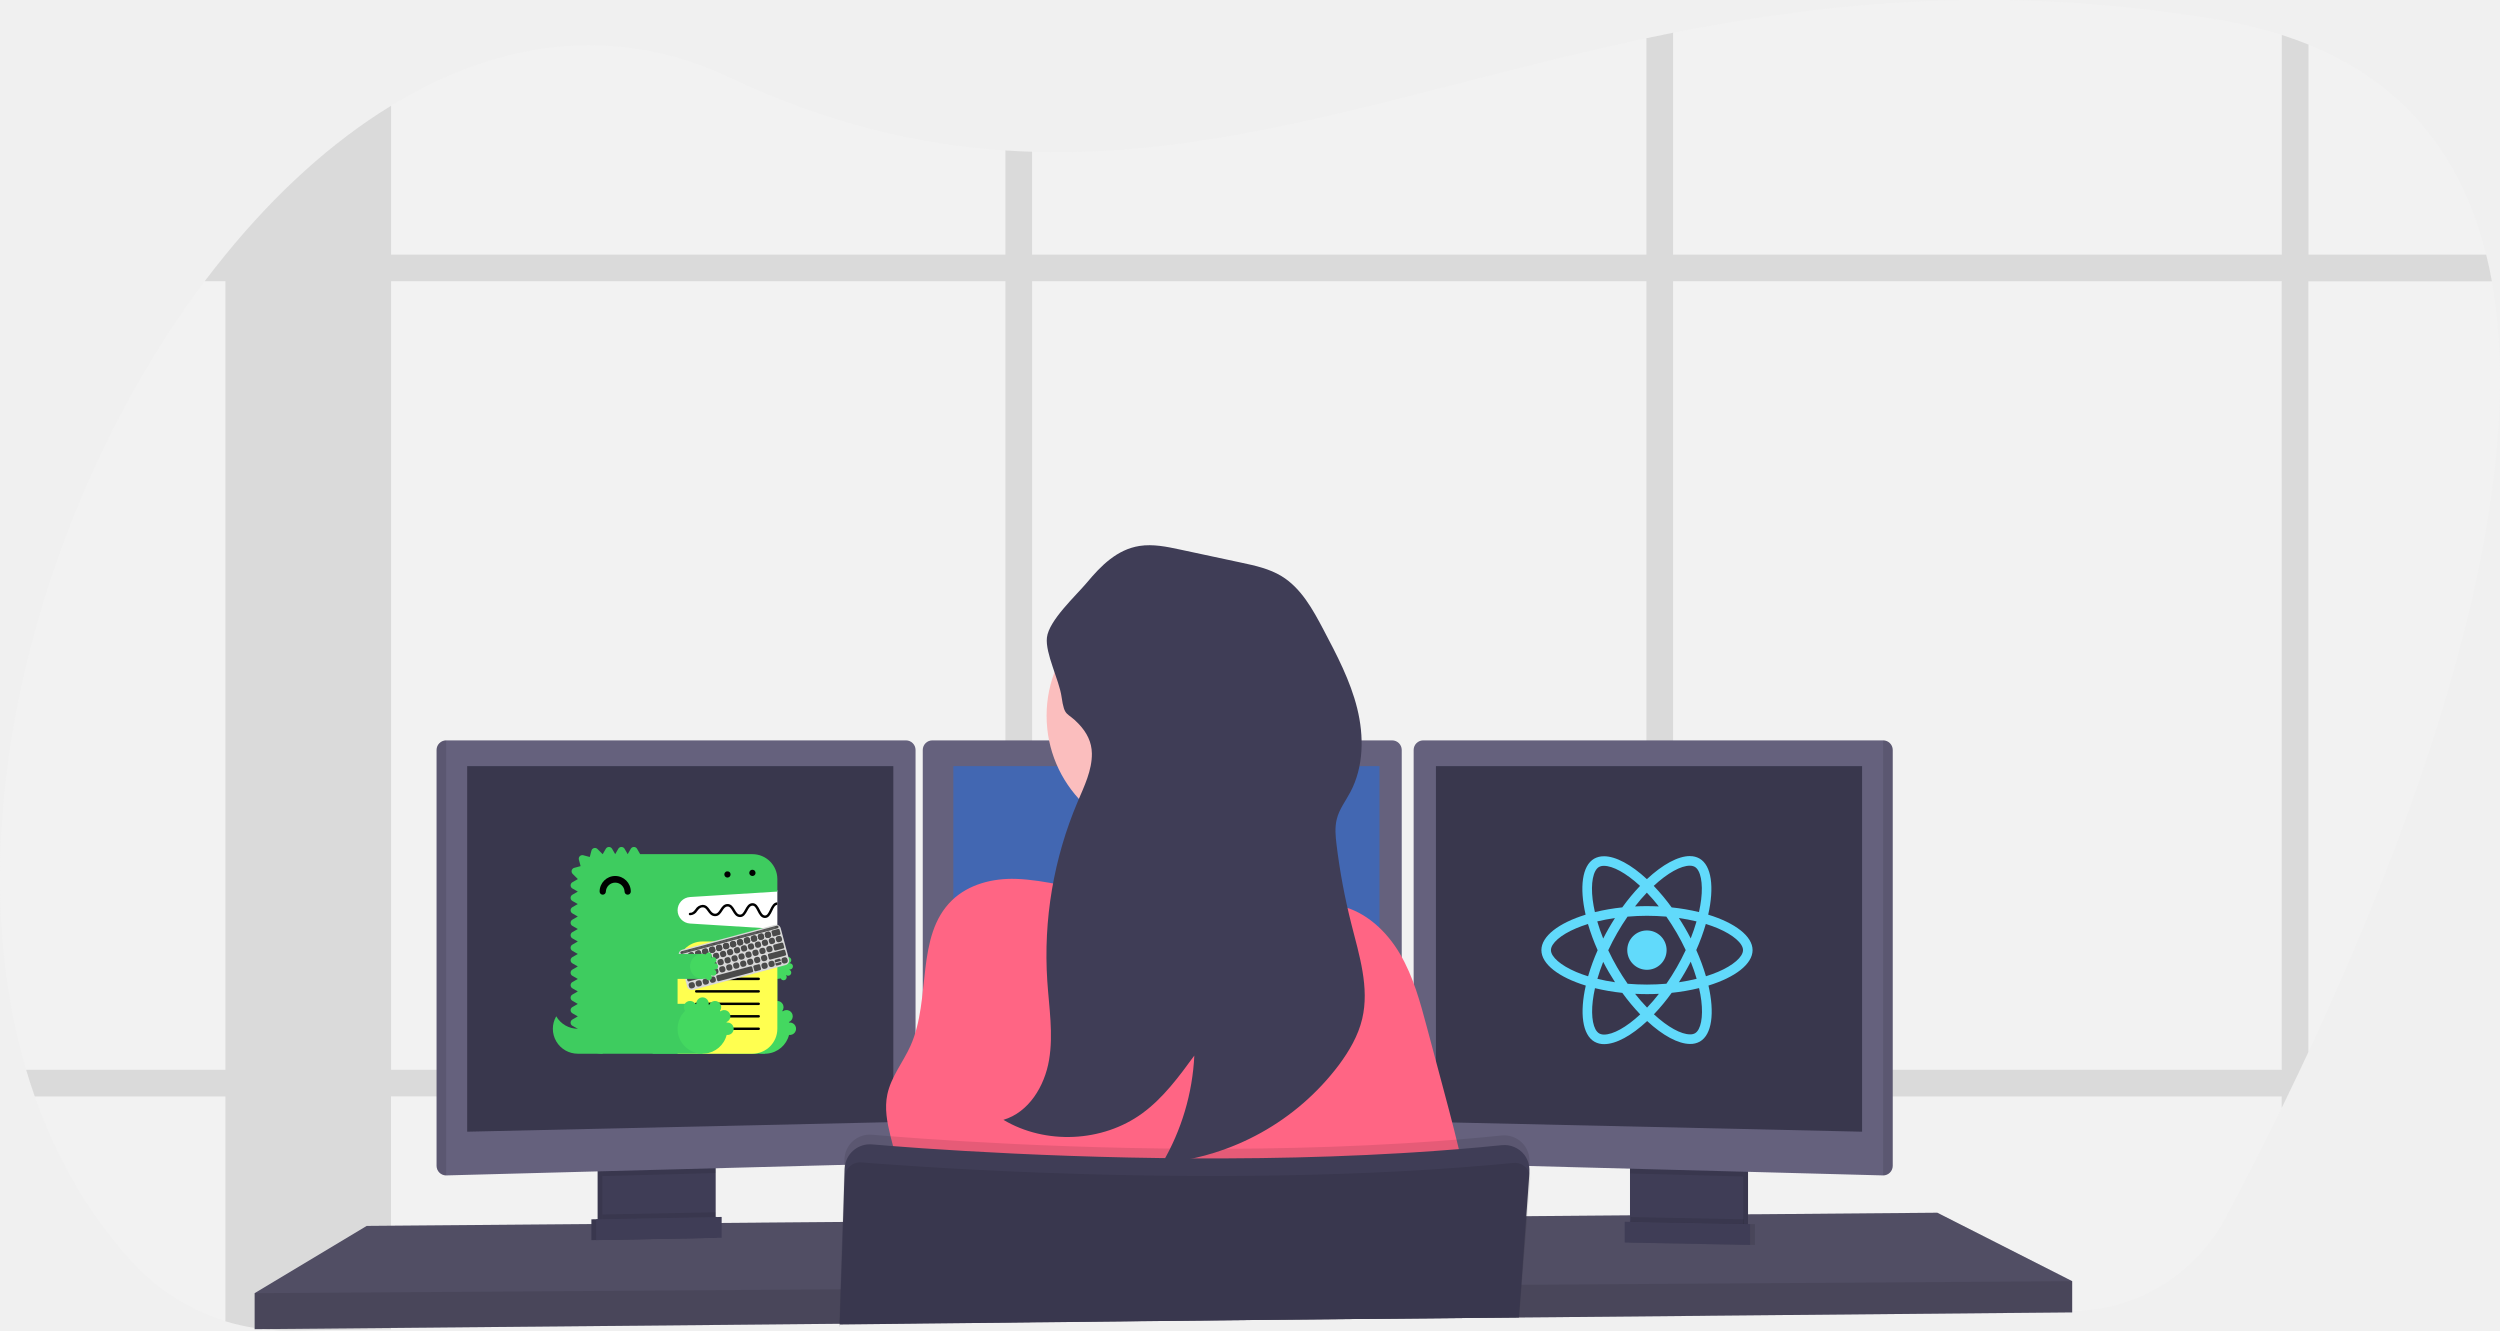
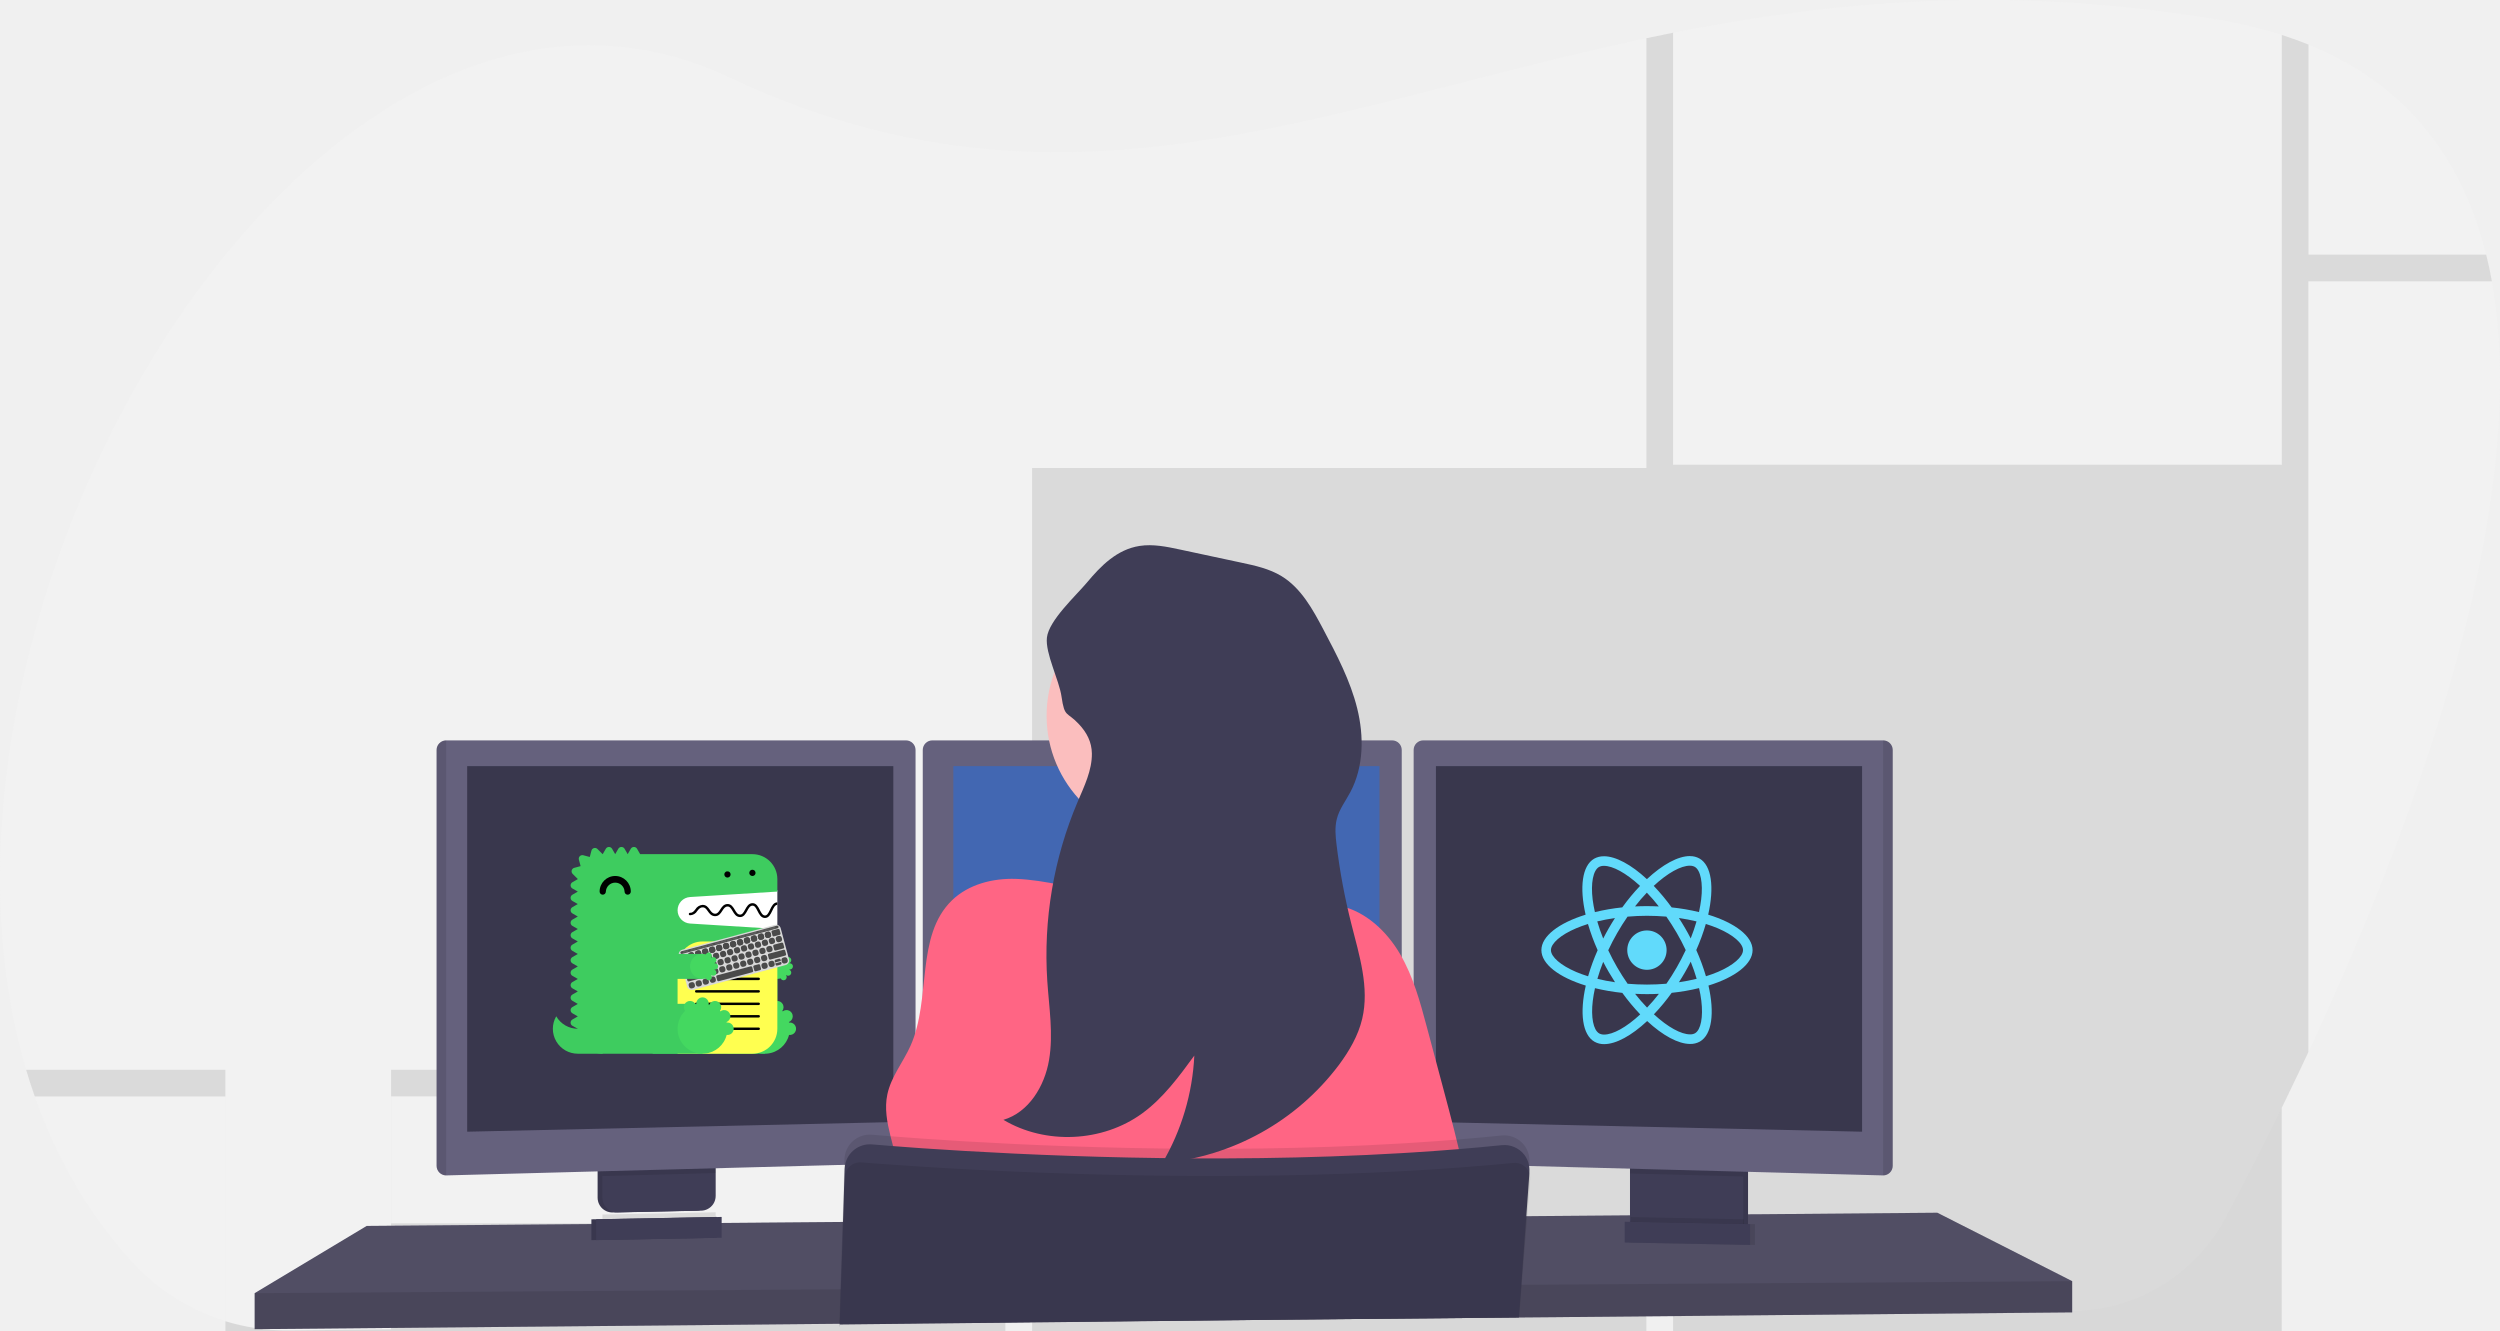
<svg xmlns="http://www.w3.org/2000/svg" width="1041.277" height="554.141" viewBox="0 0 1041.277 554.141">
  <g id="Group_24" data-name="Group 24" transform="translate(-440 -263)">
    <g id="Group_23" data-name="Group 23" transform="translate(439.989 262.965)">
      <path id="Path_299" data-name="Path 299" d="M1040.82,611.12q-1.74,3.75-3.47,7.4-2.7,5.67-5.33,11.12c-.78,1.61-1.56,3.19-2.32,4.77-8.6,17.57-16.63,33.11-23.45,45.89A73.21,73.21,0,0,1,942.44,719l-151.65,1.65h-1.6l-13,.14-11.12.12-34.1.37h-1.38l-17.36.19h-.53l-107,1.16-95.51,1-11.11.12-69,.75H429l-44.75.48h-.48l-141.5,1.53-42.33.46a87.991,87.991,0,0,1-10.79-.54h0c-1.22-.14-2.44-.3-3.65-.49a87.38,87.38,0,0,1-51.29-27.54C116,678.37,102.75,655,93.85,629.64q-1.93-5.49-3.6-11.12C59.44,514.37,97,380,164.6,290.08q4.25-5.64,8.64-11l.07-.08c20.79-25.52,44.1-46.84,68.93-62,44-26.91,92.75-34.49,140.7-11.9,40.57,19.12,78.45,28.11,115.17,30.55,3.71.24,7.42.42,11.11.53,84.23,2.65,163.17-27.7,255.87-47.29,3.69-.78,7.39-1.55,11.12-2.28,66.13-13.16,139.49-20.1,226.73-5.51a189.089,189.089,0,0,1,26.76,6.4q5.77,1.86,11.12,4c41.64,16.94,64.35,48.24,74,87.46q1.37,5.46,2.37,11.11C1134.3,384.41,1084.19,518.23,1040.82,611.12Z" transform="translate(-79.34 -172.91)" fill="#f2f2f2" />
-       <path id="Path_300" data-name="Path 300" d="M576.36,618.52a95.21,95.21,0,0,1-1.87,11.12h93.7V618.52Zm-78.25,62.81,11.11-.09V653.77c-3.81-.17-7.52-.34-11.11-.52ZM265.19,618.52v11.12h198.5V618.52ZM1114.87,279h-74V191.51q-5.35-2.17-11.12-4V279H776.21V186.58c-3.73.73-7.43,1.5-11.12,2.28V279H509.22V236.15c-3.69-.11-7.4-.29-11.11-.53V279H242.24V217c-24.83,15.16-48.14,36.48-68.93,62h-.07v.08q-4.4,5.4-8.64,11h8.64V618.52h-83q1.66,5.63,3.6,11.12h79.39v93.62a87,87,0,0,0,12.2,2.79c1.21.19,2.43.35,3.65.49h0a87.991,87.991,0,0,0,10.79.54l42.33-.46v-97H498.11v94.21l11.11-.12V629.64H765.09V721l11.12-.12V629.64H1029.7v4.77c.76-1.58,1.54-3.16,2.32-4.77q2.63-5.45,5.33-11.12,1.73-3.64,3.47-7.4v-321h76.42Q1116.23,284.43,1114.87,279ZM242.24,618.52V290.08H498.11V618.52Zm267,0V290.08H765.09V618.52Zm520.48,0H776.21V290.08H1029.7Z" transform="translate(-79.34 -172.91)" opacity="0.1" />
+       <path id="Path_300" data-name="Path 300" d="M576.36,618.52a95.21,95.21,0,0,1-1.87,11.12h93.7V618.52Zm-78.25,62.81,11.11-.09V653.77c-3.81-.17-7.52-.34-11.11-.52ZM265.19,618.52v11.12h198.5V618.52ZM1114.87,279h-74V191.51q-5.35-2.17-11.12-4v179H776.21V186.58c-3.73.73-7.43,1.5-11.12,2.28v179H509.22v136.15c-3.69-.11-7.4-.29-11.11-.53v179H242.24v117c-24.83,15.16-48.14,36.48-68.93,62h-.07v.08q-4.4,5.4-8.64,11h8.64V618.52h-83q1.66,5.63,3.6,11.12h79.39v93.62a87,87,0,0,0,12.2,2.79c1.21.19,2.43.35,3.65.49h0a87.991,87.991,0,0,0,10.79.54l42.33-.46v-97H498.11v94.21l11.11-.12V629.64H765.09V721l11.12-.12V629.64H1029.7v4.77c.76-1.58,1.54-3.16,2.32-4.77q2.63-5.45,5.33-11.12,1.73-3.64,3.47-7.4v-321h76.42Q1116.23,284.43,1114.87,279ZM242.24,618.52v190.08H498.11V618.52Zm267,0v190.08H765.09V618.52Zm520.48,0H776.21v190.08H1029.7Z" transform="translate(-79.34 -172.91)" opacity="0.1" />
      <path id="Path_301" data-name="Path 301" d="M863.09,533.65v13l-151.92,1.4-1.62.03-57.74.53-1.38.02-17.55.15h-.52l-106.98.99L349.77,551.4h-.15l-44.65.42-.48.01-198.4,1.82v-15l46.65-28,93.6-.78,2-.01.66-.01,2-.03,44.94-.37,2.01-.01.64-.01,2-.01L315,509.3l.38-.01,35.55-.3h.29l277.4-2.34,6.79-.05h.68l5.18-.05,37.65-.31,2-.03,1.85-.02h.96l11.71-.09,2.32-.03,3.11-.02,9.75-.09,15.47-.13,2-.02,3.48-.02h.65l74.71-.64Z" fill="#65617d" />
      <path id="Path_302" data-name="Path 302" d="M863.09,533.65v13l-151.92,1.4-1.62.03-57.74.53-1.38.02-17.55.15h-.52l-106.98.99L349.77,551.4h-.15l-44.65.42-.48.01-198.4,1.82v-15l46.65-28,93.6-.78,2-.01.66-.01,2-.03,44.94-.37,2.01-.01.64-.01,2-.01L315,509.3l.38-.01,35.55-.3h.29l277.4-2.34,6.79-.05h.68l5.18-.05,37.65-.31,2-.03,1.85-.02h.96l11.71-.09,2.32-.03,3.11-.02,9.75-.09,15.47-.13,2-.02,3.48-.02h.65l74.71-.64Z" opacity="0.2" />
-       <path id="Path_303" data-name="Path 303" d="M375.44,656.57v24.49a6.13,6.13,0,0,1-3.5,5.54,6,6,0,0,1-2.5.6l-34.9.74a6,6,0,0,1-2.7-.57,6.12,6.12,0,0,1-3.57-5.57V656.57Z" transform="translate(-79.34 -172.91)" fill="#3f3d56" />
-       <path id="Path_304" data-name="Path 304" d="M375.44,656.57v24.49a6.13,6.13,0,0,1-3.5,5.54,6,6,0,0,1-2.5.6l-34.9.74a6,6,0,0,1-2.7-.57,6.12,6.12,0,0,1-3.57-5.57V656.57Z" transform="translate(-79.34 -172.91)" opacity="0.1" />
-       <path id="Path_305" data-name="Path 305" d="M377.44,656.57v24.49a6.13,6.13,0,0,1-3.5,5.54,6,6,0,0,1-2.5.6l-34.9.74a6,6,0,0,1-2.7-.57,6.12,6.12,0,0,1-3.57-5.57V656.57Z" transform="translate(-79.34 -172.91)" fill="#3f3d56" />
+       <path id="Path_303" data-name="Path 303" d="M375.44,656.57v14.49a6.13,6.13,0,0,1-3.5,5.54,6,6,0,0,1-2.5.6l-34.9.74a6,6,0,0,1-2.7-.57,6.12,6.12,0,0,1-3.57-5.57V656.57Z" transform="translate(-79.34 -172.91)" fill="#3f3d56" />
+       <path id="Path_304" data-name="Path 304" d="M375.44,656.57v14.49a6.13,6.13,0,0,1-3.5,5.54,6,6,0,0,1-2.5.6l-34.9.74a6,6,0,0,1-2.7-.57,6.12,6.12,0,0,1-3.57-5.57V656.57Z" transform="translate(-79.34 -172.91)" opacity="0.1" />
+       <path id="Path_305" data-name="Path 305" d="M377.44,656.57v14.49a6.13,6.13,0,0,1-3.5,5.54,6,6,0,0,1-2.5.6l-34.9.74a6,6,0,0,1-2.7-.57,6.12,6.12,0,0,1-3.57-5.57V656.57Z" transform="translate(-79.34 -172.91)" fill="#3f3d56" />
      <rect id="Rectangle_137" data-name="Rectangle 137" width="47.17" height="31.5" transform="translate(680.92 483.65)" fill="#3f3d56" />
      <rect id="Rectangle_138" data-name="Rectangle 138" width="47.17" height="31.5" transform="translate(680.92 483.65)" opacity="0.1" />
      <rect id="Rectangle_139" data-name="Rectangle 139" width="47.17" height="31.5" transform="translate(678.92 483.65)" fill="#3f3d56" />
      <path id="Path_306" data-name="Path 306" d="M298.09,483.65v4.97l-47.17,1.26v-6.23Z" opacity="0.1" />
      <path id="Path_307" data-name="Path 307" d="M460.69,485.27v168.2a4,4,0,0,1-3.85,3.95l-191.65,5.1h-.05a4,4,0,0,1-3.95-3.95V485.27a4,4,0,0,1,3.95-3.95h191.6a4,4,0,0,1,3.95,3.95Z" transform="translate(-79.34 -172.91)" fill="#65617d" />
      <path id="Path_308" data-name="Path 308" d="M265.19,481.32v181.2h-.05a4,4,0,0,1-3.95-3.95V485.27a4,4,0,0,1,3.95-3.95Z" transform="translate(-79.34 -172.91)" opacity="0.1" />
      <path id="Path_309" data-name="Path 309" d="M194.59,319.15h177.5V467.4l-177.5,4Z" fill="#39374d" />
      <path id="Path_310" data-name="Path 310" d="M726.09,483.65v6.41l-47.17-1.26v-5.15Z" opacity="0.1" />
      <path id="Path_311" data-name="Path 311" d="M867.69,485.27v173.3a4,4,0,0,1-4,3.95h0L672,657.42a4,4,0,0,1-3.85-3.95V485.27a4,4,0,0,1,3.95-3.95H863.7a4,4,0,0,1,3.99,3.95Z" transform="translate(-79.34 -172.91)" fill="#65617d" />
      <path id="Path_312" data-name="Path 312" d="M867.69,485.27v173.3a4,4,0,0,1-4,3.95h0V481.32h0a4,4,0,0,1,4,3.95Z" transform="translate(-79.34 -172.91)" opacity="0.1" />
      <path id="Path_313" data-name="Path 313" d="M775.59,319.15H598.09V467.4l177.5,4Z" fill="#39374d" />
      <path id="Path_314" data-name="Path 314" d="M663.19,485.27v168.2a4,4,0,0,1-3.85,3.95l-191.65,5.1h0a4,4,0,0,1-4-3.95V485.27a4,4,0,0,1,3.95-3.95h191.6A4,4,0,0,1,663.19,485.27Z" transform="translate(-79.34 -172.91)" fill="#65617d" />
      <path id="Path_315" data-name="Path 315" d="M397.09,319.15h177.5V467.4l-177.5,4Z" fill="#4267b2" />
      <path id="Path_316" data-name="Path 316" d="M863.09,533.65v13l-151.92,1.4-1.62.03-57.74.53-1.38.02-17.55.15h-.52l-106.98.99L349.77,551.4h-.15l-44.65.42-.48.01-198.4,1.82v-15l202.51-1.33h.48l40.99-.28h.19l283.08-1.87h.29l.17-.01h.47l4.79-.03h1.46l74.49-.5,4.4-.02.98-.01Z" opacity="0.1" />
      <circle id="Ellipse_111" data-name="Ellipse 111" cx="51.33" cy="51.33" r="51.33" transform="translate(435.93 246.82)" fill="#fbbebe" />
      <path id="Path_317" data-name="Path 317" d="M617.94,550.07s-99.5,12-90,0c3.44-4.34,4.39-17.2,4.2-31.85-.06-4.45-.22-9.06-.45-13.65-1.1-22-3.75-43.5-3.75-43.5s87-41,77-8.5c-4,13.13-2.69,31.57.35,48.88.89,5.05,1.92,10,3,14.7a344.66,344.66,0,0,0,9.65,33.92Z" transform="translate(-79.34 -172.91)" fill="#fbbebe" />
      <path id="Path_318" data-name="Path 318" d="M585.47,546c11.51-2.13,23.7-6,34.53-1.54,2.85,1.17,5.47,2.88,8.39,3.86s6.12,1.22,9.16,1.91c10.68,2.42,19.34,10.55,24.9,20s8.44,20.14,11.26,30.72l6.9,25.83c6,22.45,12,45.09,13.39,68.3a2437.506,2437.506,0,0,1-250.84,1.43c5.44-10.34,11-21.31,10.54-33s-7.19-23.22-4.76-34.74c1.55-7.34,6.57-13.39,9.64-20.22,8.75-19.52,1.94-45.79,17.32-60.65,6.92-6.68,17-9.21,26.63-8.89,12.28.41,24.85,4.24,37,6.11C555.09,547.48,569.79,548.88,585.47,546Z" transform="translate(-79.34 -172.91)" fill="#ff6584" />
      <path id="Path_319" data-name="Path 319" d="M716.37,657.17l-.1,1.43v.1l-.17,2.3-1.33,18.51-1.61,22.3-.46,6.28-1,13.44v.17l-107,1-175.59,1.9v.84h-.14v-1.12l.45-14.36.86-28.06.74-23.79.07-2.37a10.53,10.53,0,0,1,11.42-10.17c4.72.4,10.85.89,18.18,1.41l3,.22c42.33,2.94,120.56,6.74,199.5,2,1.66-.09,3.33-.19,5-.31,12.24-.77,24.47-1.76,36.58-3a10.53,10.53,0,0,1,11.6,11.23Z" transform="translate(-79.34 -172.91)" opacity="0.1" />
      <path id="Path_320" data-name="Path 320" d="M429.08,725.44v-.84l175.62-1.91,107-1h.3v-.17l1-13.44.43-6,1.64-22.61,1.29-17.9v-.44a10.617,10.617,0,0,0-.11-2.47.3.3,0,0,0,0-.1,10.391,10.391,0,0,0-2-4.64,10.54,10.54,0,0,0-9.42-4c-12.11,1.24-24.34,2.23-36.58,3-1.67.12-3.34.22-5,.31-78.94,4.69-157.17.89-199.5-2l-3-.22c-7.33-.52-13.46-1-18.18-1.41a10.54,10.54,0,0,0-11.24,8.53,11,11,0,0,0-.18,1.64l-.68,22.16L429.54,710l-.44,14.36v1.12Z" transform="translate(-79.34 -172.91)" fill="#3f3d56" />
      <path id="Path_321" data-name="Path 321" d="M716.67,664.18l-1.23,15.33-1.83,22.85-.46,5.72-1,12.81-.06.64v.17h0l-.15,1.48.11-1.48h-.29l-107,1-175.65,1.9v-.28l.49-14.36,1-28.06.64-18.65A6.36,6.36,0,0,1,434.3,658a6.25,6.25,0,0,1,3.78-.9c2.1.17,4.68.37,7.69.59,4.89.36,10.92.78,17.94,1.22,13,.82,29.31,1.7,48,2.42,52,2,122.2,2.67,188.88-3.17,3-.26,6.1-.55,9.13-.84a6.26,6.26,0,0,1,3.48.66,5.159,5.159,0,0,1,.86.54,6.14,6.14,0,0,1,2,2.46,3.564,3.564,0,0,1,.25.61A6.279,6.279,0,0,1,716.67,664.18Z" transform="translate(-79.34 -172.91)" opacity="0.1" />
      <path id="Path_322" data-name="Path 322" d="M377.44,677.87v3.19a6.13,6.13,0,0,1-3.5,5.54l-40.1.77a6.12,6.12,0,0,1-3.57-5.57v-3Z" transform="translate(-79.34 -172.91)" opacity="0.1" />
      <path id="Path_323" data-name="Path 323" d="M298.59,515.57l-52.25,1V507.9l52.25-1Z" fill="#3f3d56" />
      <path id="Path_324" data-name="Path 324" d="M298.59,515.57l-52.25,1V507.9l52.25-1Z" opacity="0.1" />
      <path id="Path_325" data-name="Path 325" d="M300.59,515.57l-52.25,1V507.9l52.25-1Z" fill="#3f3d56" />
      <path id="Path_326" data-name="Path 326" d="M758.56,679.87v3.19a6.13,6.13,0,0,0,3.5,5.54l40.1.77a6.12,6.12,0,0,0,3.57-5.57v-3Z" transform="translate(-79.34 -172.91)" opacity="0.1" />
      <path id="Path_327" data-name="Path 327" d="M678.72,517.57l52.25,1V509.9l-52.25-1Z" opacity="0.1" />
      <path id="Path_328" data-name="Path 328" d="M676.72,517.57l52.25,1V509.9l-52.25-1Z" fill="#3f3d56" />
      <path id="Path_329" data-name="Path 329" d="M534.13,486.79c.08,7-3.16,13.6-5.91,20.07a163.491,163.491,0,0,0-12.66,74.71c.73,11,2.58,22,.73,32.9s-8.43,21.77-19,24.9c17.53,10.45,41.26,9.35,57.76-2.66,8.79-6.4,15.34-15.33,21.75-24.11a97.86,97.86,0,0,1-13.31,44.75A103.43,103.43,0,0,0,637,616.53c4.31-5.81,8.06-12.19,9.72-19.23,3.09-13-1.22-26.51-4.51-39.5a266.055,266.055,0,0,1-6.17-33c-.43-3.56-.78-7.22.1-10.7,1-4.07,3.67-7.51,5.64-11.22,5.6-10.54,5.73-23.3,2.86-34.88s-8.49-22.26-14.06-32.81c-4.46-8.46-9.3-17.31-17.46-22.28-5.1-3.1-11-4.39-16.88-5.64l-25.37-5.43c-5.55-1.19-11.26-2.38-16.87-1.51-9.47,1.48-16.14,8.32-22,15.34-4.59,5.46-15.81,15.71-16.6,22.86-.72,6.59,5.1,17.63,6.09,24.58,1.3,9,2.22,6,7.3,11.52C532,478.05,534.07,482,534.13,486.79Z" transform="translate(-79.34 -172.91)" fill="#3f3d56" />
    </g>
    <g id="docusaurus_keytar" transform="translate(670.271 615.768)">
      <path id="Path_40" data-name="Path 40" d="M99,52h43.635V69.662H99Z" transform="translate(-49.132 -33.936)" fill="#fff" fill-rule="evenodd" />
      <path id="Path_41" data-name="Path 41" d="M13.389,158.195A10.377,10.377,0,0,1,4.4,153a10.377,10.377,0,0,0,8.988,15.584H23.779V158.195Z" transform="translate(-3 -82.47)" fill="#3ecc5f" fill-rule="evenodd" />
      <path id="Path_42" data-name="Path 42" d="M66.967,38.083l36.373-2.273V30.615A10.389,10.389,0,0,0,92.95,20.226H46.2l-1.3-2.249a1.5,1.5,0,0,0-2.6,0L41,20.226l-1.3-2.249a1.5,1.5,0,0,0-2.6,0l-1.3,2.249-1.3-2.249a1.5,1.5,0,0,0-2.6,0l-1.3,2.249-.034,0-2.152-2.151a1.5,1.5,0,0,0-2.508.672L25.21,21.4l-2.7-.723a1.5,1.5,0,0,0-1.836,1.837l.722,2.7-2.65.71a1.5,1.5,0,0,0-.673,2.509l2.152,2.152c0,.011,0,.022,0,.033l-2.249,1.3a1.5,1.5,0,0,0,0,2.6l2.249,1.3-2.249,1.3a1.5,1.5,0,0,0,0,2.6L20.226,41l-2.249,1.3a1.5,1.5,0,0,0,0,2.6l2.249,1.3-2.249,1.3a1.5,1.5,0,0,0,0,2.6l2.249,1.3-2.249,1.3a1.5,1.5,0,0,0,0,2.6l2.249,1.3-2.249,1.3a1.5,1.5,0,0,0,0,2.6l2.249,1.3-2.249,1.3a1.5,1.5,0,0,0,0,2.6l2.249,1.3-2.249,1.3a1.5,1.5,0,0,0,0,2.6l2.249,1.3-2.249,1.3a1.5,1.5,0,0,0,0,2.6l2.249,1.3-2.249,1.3a1.5,1.5,0,0,0,0,2.6l2.249,1.3-2.249,1.3a1.5,1.5,0,0,0,0,2.6l2.249,1.3-2.249,1.3a1.5,1.5,0,0,0,0,2.6l2.249,1.3A10.389,10.389,0,0,0,30.615,103.34H92.95A10.389,10.389,0,0,0,103.34,92.95V51.393L66.967,49.12a5.53,5.53,0,0,1,0-11.038" transform="translate(-9.836 -17.226)" fill="#3ecc5f" fill-rule="evenodd" />
      <path id="Path_43" data-name="Path 43" d="M143,163.779h15.584V143H143Z" transform="translate(-70.275 -77.665)" fill="#3ecc5f" fill-rule="evenodd" />
      <path id="Path_44" data-name="Path 44" d="M173.779,148.389a2.582,2.582,0,0,0-.332.033c-.02-.078-.038-.156-.06-.234a2.594,2.594,0,1,0-2.567-4.455q-.086-.088-.174-.175a2.593,2.593,0,1,0-4.461-2.569c-.077-.022-.154-.04-.231-.06a2.6,2.6,0,1,0-5.128,0c-.077.02-.154.038-.231.06a2.594,2.594,0,1,0-4.461,2.569,10.384,10.384,0,1,0,17.314,9.992,2.592,2.592,0,1,0,.332-5.161" transform="translate(-75.08 -75.262)" fill="#44d860" fill-rule="evenodd" />
      <path id="Path_45" data-name="Path 45" d="M153,113.389h15.584V103H153Z" transform="translate(-75.08 -58.444)" fill="#3ecc5f" fill-rule="evenodd" />
      <path id="Path_46" data-name="Path 46" d="M183.389,108.944a1.3,1.3,0,1,0,0-2.6,1.336,1.336,0,0,0-.166.017c-.01-.039-.019-.078-.03-.117a1.3,1.3,0,0,0-.5-2.5,1.285,1.285,0,0,0-.783.269q-.043-.044-.087-.087a1.285,1.285,0,0,0,.263-.776,1.3,1.3,0,0,0-2.493-.509,5.195,5.195,0,1,0,0,10,1.3,1.3,0,0,0,2.493-.509,1.285,1.285,0,0,0-.263-.776q.044-.043.087-.087a1.285,1.285,0,0,0,.783.269,1.3,1.3,0,0,0,.5-2.5c.011-.038.02-.078.03-.117a1.337,1.337,0,0,0,.166.017" transform="translate(-84.691 -57.894)" fill="#44d860" fill-rule="evenodd" />
      <path id="Path_47" data-name="Path 47" d="M52.188,48.292a1.3,1.3,0,0,1-1.3-1.3,3.9,3.9,0,0,0-7.792,0,1.3,1.3,0,1,1-2.6,0,6.493,6.493,0,0,1,12.987,0,1.3,1.3,0,0,1-1.3,1.3" transform="translate(-21.02 -28.41)" fill-rule="evenodd" />
      <path id="Path_48" data-name="Path 48" d="M103,139.752h31.168a10.389,10.389,0,0,0,10.389-10.389V93H113.389A10.389,10.389,0,0,0,103,103.389Z" transform="translate(-51.054 -53.638)" fill="#ffff50" fill-rule="evenodd" />
      <path id="Path_49" data-name="Path 49" d="M141.1,94.017H115.106a.519.519,0,1,1,0-1.039H141.1a.519.519,0,0,1,0,1.039m0,10.389H115.106a.519.519,0,1,1,0-1.039H141.1a.519.519,0,0,1,0,1.039m0,10.389H115.106a.519.519,0,1,1,0-1.039H141.1a.519.519,0,0,1,0,1.039m0-25.877H115.106a.519.519,0,1,1,0-1.039H141.1a.519.519,0,0,1,0,1.039m0,10.293H115.106a.519.519,0,1,1,0-1.039H141.1a.519.519,0,0,1,0,1.039m0,10.389H115.106a.519.519,0,1,1,0-1.039H141.1a.519.519,0,0,1,0,1.039m7.782-47.993c-.006,0-.011,0-.018,0-1.605.055-2.365,1.66-3.035,3.077-.7,1.48-1.24,2.443-2.126,2.414-.981-.035-1.542-1.144-2.137-2.317-.683-1.347-1.462-2.876-3.1-2.819-1.582.054-2.344,1.451-3.017,2.684-.715,1.313-1.2,2.112-2.141,2.075-1-.036-1.533-.938-2.149-1.981-.686-1.162-1.479-2.467-3.084-2.423-1.555.053-2.319,1.239-2.994,2.286-.713,1.106-1.213,1.781-2.164,1.741-1.025-.036-1.554-.784-2.167-1.65-.688-.973-1.463-2.074-3.062-2.021a3.815,3.815,0,0,0-2.959,1.879c-.64.812-1.14,1.456-2.2,1.415a.52.52,0,0,0-.037,1.039,3.588,3.588,0,0,0,3.05-1.811c.611-.777,1.139-1.448,2.178-1.483,1-.043,1.47.579,2.179,1.582.674.953,1.438,2.033,2.977,2.089,1.612.054,2.387-1.151,3.074-2.217.614-.953,1.144-1.775,2.156-1.81.931-.035,1.438.7,2.153,1.912.674,1.141,1.437,2.434,3.006,2.491,1.623.056,2.407-1.361,3.09-2.616.592-1.085,1.15-2.109,2.14-2.143.931-.022,1.417.829,2.135,2.249.671,1.326,1.432,2.828,3.026,2.886l.088,0c1.592,0,2.347-1.6,3.015-3.01.592-1.252,1.152-2.431,2.113-2.479Z" transform="translate(-55.378 -38.552)" fill-rule="evenodd" />
      <path id="Path_50" data-name="Path 50" d="M83,163.779h20.779V143H83Z" transform="translate(-41.443 -77.665)" fill="#3ecc5f" fill-rule="evenodd" />
      <g id="Group_8" data-name="Group 8" transform="matrix(0.966, -0.259, 0.259, 0.966, 51.971, 43.3)">
        <rect id="Rectangle_3" data-name="Rectangle 3" width="43.906" height="17.333" rx="2" transform="translate(0 0)" fill="#d8d8d8" />
        <g id="Group_2" data-name="Group 2" transform="translate(0.728 10.948)">
          <rect id="Rectangle_4" data-name="Rectangle 4" width="2.537" height="2.537" rx="1" transform="translate(7.985 0)" fill="#4a4a4a" />
          <rect id="Rectangle_5" data-name="Rectangle 5" width="2.537" height="2.537" rx="1" transform="translate(10.991 0)" fill="#4a4a4a" />
          <rect id="Rectangle_6" data-name="Rectangle 6" width="2.537" height="2.537" rx="1" transform="translate(13.997 0)" fill="#4a4a4a" />
          <rect id="Rectangle_7" data-name="Rectangle 7" width="2.537" height="2.537" rx="1" transform="translate(17.003 0)" fill="#4a4a4a" />
          <rect id="Rectangle_8" data-name="Rectangle 8" width="2.537" height="2.537" rx="1" transform="translate(20.009 0)" fill="#4a4a4a" />
          <rect id="Rectangle_9" data-name="Rectangle 9" width="2.537" height="2.537" rx="1" transform="translate(23.015 0)" fill="#4a4a4a" />
          <rect id="Rectangle_10" data-name="Rectangle 10" width="2.537" height="2.537" rx="1" transform="translate(26.021 0)" fill="#4a4a4a" />
          <rect id="Rectangle_11" data-name="Rectangle 11" width="2.537" height="2.537" rx="1" transform="translate(29.028 0)" fill="#4a4a4a" />
          <rect id="Rectangle_12" data-name="Rectangle 12" width="2.537" height="2.537" rx="1" transform="translate(32.034 0)" fill="#4a4a4a" />
          <path id="Path_51" data-name="Path 51" d="M.519,0H6.9A.519.519,0,0,1,7.421.52v1.5a.519.519,0,0,1-.519.519H.519A.519.519,0,0,1,0,2.017V.519A.519.519,0,0,1,.519,0ZM35.653,0h6.383a.519.519,0,0,1,.519.519v1.5a.519.519,0,0,1-.519.519H35.652a.519.519,0,0,1-.519-.519V.519A.519.519,0,0,1,35.652,0Z" transform="translate(0 0)" fill="#4a4a4a" fill-rule="evenodd" />
        </g>
        <g id="Group_3" data-name="Group 3" transform="translate(0.728 4.878)">
          <path id="Path_52" data-name="Path 52" d="M.519,0H2.956a.519.519,0,0,1,.519.519v1.5a.519.519,0,0,1-.519.519H.519A.519.519,0,0,1,0,2.017V.519A.519.519,0,0,1,.519,0Z" transform="translate(0 0)" fill="#4a4a4a" fill-rule="evenodd" />
          <rect id="Rectangle_13" data-name="Rectangle 13" width="2.537" height="2.537" rx="1" transform="translate(3.945 0)" fill="#4a4a4a" />
          <rect id="Rectangle_14" data-name="Rectangle 14" width="2.537" height="2.537" rx="1" transform="translate(6.951 0)" fill="#4a4a4a" />
          <rect id="Rectangle_15" data-name="Rectangle 15" width="2.537" height="2.537" rx="1" transform="translate(9.958 0)" fill="#4a4a4a" />
          <rect id="Rectangle_16" data-name="Rectangle 16" width="2.537" height="2.537" rx="1" transform="translate(12.964 0)" fill="#4a4a4a" />
          <rect id="Rectangle_17" data-name="Rectangle 17" width="2.537" height="2.537" rx="1" transform="translate(15.97 0)" fill="#4a4a4a" />
          <rect id="Rectangle_18" data-name="Rectangle 18" width="2.537" height="2.537" rx="1" transform="translate(18.976 0)" fill="#4a4a4a" />
          <rect id="Rectangle_19" data-name="Rectangle 19" width="2.537" height="2.537" rx="1" transform="translate(21.982 0)" fill="#4a4a4a" />
          <rect id="Rectangle_20" data-name="Rectangle 20" width="2.537" height="2.537" rx="1" transform="translate(24.988 0)" fill="#4a4a4a" />
          <rect id="Rectangle_21" data-name="Rectangle 21" width="2.537" height="2.537" rx="1" transform="translate(27.994 0)" fill="#4a4a4a" />
          <rect id="Rectangle_22" data-name="Rectangle 22" width="2.537" height="2.537" rx="1" transform="translate(31 0)" fill="#4a4a4a" />
          <rect id="Rectangle_23" data-name="Rectangle 23" width="2.537" height="2.537" rx="1" transform="translate(34.006 0)" fill="#4a4a4a" />
          <rect id="Rectangle_24" data-name="Rectangle 24" width="2.537" height="2.537" rx="1" transform="translate(37.012 0)" fill="#4a4a4a" />
          <rect id="Rectangle_25" data-name="Rectangle 25" width="2.537" height="2.537" rx="1" transform="translate(40.018 0)" fill="#4a4a4a" />
        </g>
        <g id="Group_4" data-name="Group 4" transform="translate(43.283 4.538) rotate(180)">
          <path id="Path_53" data-name="Path 53" d="M.519,0H2.956a.519.519,0,0,1,.519.519v1.5a.519.519,0,0,1-.519.519H.519A.519.519,0,0,1,0,2.017V.519A.519.519,0,0,1,.519,0Z" transform="translate(0 0)" fill="#4a4a4a" fill-rule="evenodd" />
          <rect id="Rectangle_26" data-name="Rectangle 26" width="2.537" height="2.537" rx="1" transform="translate(3.945 0)" fill="#4a4a4a" />
          <rect id="Rectangle_27" data-name="Rectangle 27" width="2.537" height="2.537" rx="1" transform="translate(6.951 0)" fill="#4a4a4a" />
          <rect id="Rectangle_28" data-name="Rectangle 28" width="2.537" height="2.537" rx="1" transform="translate(9.958 0)" fill="#4a4a4a" />
          <rect id="Rectangle_29" data-name="Rectangle 29" width="2.537" height="2.537" rx="1" transform="translate(12.964 0)" fill="#4a4a4a" />
          <rect id="Rectangle_30" data-name="Rectangle 30" width="2.537" height="2.537" rx="1" transform="translate(15.97 0)" fill="#4a4a4a" />
          <rect id="Rectangle_31" data-name="Rectangle 31" width="2.537" height="2.537" rx="1" transform="translate(18.976 0)" fill="#4a4a4a" />
          <rect id="Rectangle_32" data-name="Rectangle 32" width="2.537" height="2.537" rx="1" transform="translate(21.982 0)" fill="#4a4a4a" />
          <rect id="Rectangle_33" data-name="Rectangle 33" width="2.537" height="2.537" rx="1" transform="translate(24.988 0)" fill="#4a4a4a" />
          <rect id="Rectangle_34" data-name="Rectangle 34" width="2.537" height="2.537" rx="1" transform="translate(27.994 0)" fill="#4a4a4a" />
          <rect id="Rectangle_35" data-name="Rectangle 35" width="2.537" height="2.537" rx="1" transform="translate(31.001 0)" fill="#4a4a4a" />
          <rect id="Rectangle_36" data-name="Rectangle 36" width="2.537" height="2.537" rx="1" transform="translate(34.007 0)" fill="#4a4a4a" />
          <rect id="Rectangle_37" data-name="Rectangle 37" width="2.537" height="2.537" rx="1" transform="translate(37.013 0)" fill="#4a4a4a" />
          <rect id="Rectangle_38" data-name="Rectangle 38" width="2.537" height="2.537" rx="1" transform="translate(40.018 0)" fill="#4a4a4a" />
          <rect id="Rectangle_39" data-name="Rectangle 39" width="2.537" height="2.537" rx="1" transform="translate(3.945 0)" fill="#4a4a4a" />
          <rect id="Rectangle_40" data-name="Rectangle 40" width="2.537" height="2.537" rx="1" transform="translate(6.951 0)" fill="#4a4a4a" />
          <rect id="Rectangle_41" data-name="Rectangle 41" width="2.537" height="2.537" rx="1" transform="translate(9.958 0)" fill="#4a4a4a" />
          <rect id="Rectangle_42" data-name="Rectangle 42" width="2.537" height="2.537" rx="1" transform="translate(12.964 0)" fill="#4a4a4a" />
          <rect id="Rectangle_43" data-name="Rectangle 43" width="2.537" height="2.537" rx="1" transform="translate(15.97 0)" fill="#4a4a4a" />
          <rect id="Rectangle_44" data-name="Rectangle 44" width="2.537" height="2.537" rx="1" transform="translate(18.976 0)" fill="#4a4a4a" />
          <rect id="Rectangle_45" data-name="Rectangle 45" width="2.537" height="2.537" rx="1" transform="translate(21.982 0)" fill="#4a4a4a" />
          <rect id="Rectangle_46" data-name="Rectangle 46" width="2.537" height="2.537" rx="1" transform="translate(24.988 0)" fill="#4a4a4a" />
          <rect id="Rectangle_47" data-name="Rectangle 47" width="2.537" height="2.537" rx="1" transform="translate(27.994 0)" fill="#4a4a4a" />
          <rect id="Rectangle_48" data-name="Rectangle 48" width="2.537" height="2.537" rx="1" transform="translate(31.001 0)" fill="#4a4a4a" />
          <rect id="Rectangle_49" data-name="Rectangle 49" width="2.537" height="2.537" rx="1" transform="translate(34.007 0)" fill="#4a4a4a" />
          <rect id="Rectangle_50" data-name="Rectangle 50" width="2.537" height="2.537" rx="1" transform="translate(37.013 0)" fill="#4a4a4a" />
          <rect id="Rectangle_51" data-name="Rectangle 51" width="2.537" height="2.537" rx="1" transform="translate(40.018 0)" fill="#4a4a4a" />
        </g>
        <g id="Group_6" data-name="Group 6" transform="translate(0.728 7.883)">
          <path id="Path_54" data-name="Path 54" d="M.519,0h3.47a.519.519,0,0,1,.519.519v1.5a.519.519,0,0,1-.519.519H.519A.519.519,0,0,1,0,2.017V.52A.519.519,0,0,1,.519,0Z" transform="translate(0 0)" fill="#4a4a4a" fill-rule="evenodd" />
          <g id="Group_5" data-name="Group 5" transform="translate(5.073 0)">
            <rect id="Rectangle_52" data-name="Rectangle 52" width="2.537" height="2.537" rx="1" transform="translate(0 0)" fill="#4a4a4a" />
            <rect id="Rectangle_53" data-name="Rectangle 53" width="2.537" height="2.537" rx="1" transform="translate(3.006 0)" fill="#4a4a4a" />
            <rect id="Rectangle_54" data-name="Rectangle 54" width="2.537" height="2.537" rx="1" transform="translate(6.012 0)" fill="#4a4a4a" />
            <rect id="Rectangle_55" data-name="Rectangle 55" width="2.537" height="2.537" rx="1" transform="translate(9.018 0)" fill="#4a4a4a" />
            <rect id="Rectangle_56" data-name="Rectangle 56" width="2.537" height="2.537" rx="1" transform="translate(12.025 0)" fill="#4a4a4a" />
            <rect id="Rectangle_57" data-name="Rectangle 57" width="2.537" height="2.537" rx="1" transform="translate(15.031 0)" fill="#4a4a4a" />
            <rect id="Rectangle_58" data-name="Rectangle 58" width="2.537" height="2.537" rx="1" transform="translate(18.037 0)" fill="#4a4a4a" />
            <rect id="Rectangle_59" data-name="Rectangle 59" width="2.537" height="2.537" rx="1" transform="translate(21.042 0)" fill="#4a4a4a" />
            <rect id="Rectangle_60" data-name="Rectangle 60" width="2.537" height="2.537" rx="1" transform="translate(24.049 0)" fill="#4a4a4a" />
            <rect id="Rectangle_61" data-name="Rectangle 61" width="2.537" height="2.537" rx="1" transform="translate(27.055 0)" fill="#4a4a4a" />
            <rect id="Rectangle_62" data-name="Rectangle 62" width="2.537" height="2.537" rx="1" transform="translate(30.061 0)" fill="#4a4a4a" />
          </g>
          <path id="Path_55" data-name="Path 55" d="M.52,0H3.8a.519.519,0,0,1,.519.519v1.5a.519.519,0,0,1-.519.519H.519A.519.519,0,0,1,0,2.017V.52A.519.519,0,0,1,.519,0Z" transform="translate(38.234 0)" fill="#4a4a4a" fill-rule="evenodd" />
        </g>
        <g id="Group_7" data-name="Group 7" transform="translate(0.728 14.084)">
          <rect id="Rectangle_63" data-name="Rectangle 63" width="2.537" height="2.537" rx="1" transform="translate(0 0)" fill="#4a4a4a" />
          <rect id="Rectangle_64" data-name="Rectangle 64" width="2.537" height="2.537" rx="1" transform="translate(3.006 0)" fill="#4a4a4a" />
          <rect id="Rectangle_65" data-name="Rectangle 65" width="2.537" height="2.537" rx="1" transform="translate(6.012 0)" fill="#4a4a4a" />
          <rect id="Rectangle_66" data-name="Rectangle 66" width="2.537" height="2.537" rx="1" transform="translate(9.018 0)" fill="#4a4a4a" />
          <path id="Path_56" data-name="Path 56" d="M.519,0H14.981A.519.519,0,0,1,15.5.519v1.5a.519.519,0,0,1-.519.519H.519A.519.519,0,0,1,0,2.018V.519A.519.519,0,0,1,.519,0Zm15.97,0h1.874a.519.519,0,0,1,.519.519v1.5a.519.519,0,0,1-.519.519H16.489a.519.519,0,0,1-.519-.519V.519A.519.519,0,0,1,16.489,0Z" transform="translate(12.024 0)" fill="#4a4a4a" fill-rule="evenodd" />
          <rect id="Rectangle_67" data-name="Rectangle 67" width="2.537" height="2.537" rx="1" transform="translate(31.376 0)" fill="#4a4a4a" />
          <rect id="Rectangle_68" data-name="Rectangle 68" width="2.537" height="2.537" rx="1" transform="translate(34.382 0)" fill="#4a4a4a" />
          <rect id="Rectangle_69" data-name="Rectangle 69" width="2.537" height="2.537" rx="1" transform="translate(40.018 0)" fill="#4a4a4a" />
          <path id="Path_57" data-name="Path 57" d="M2.537,0V.561a.519.519,0,0,1-.519.519H.519A.519.519,0,0,1,0,.561V0Z" transform="translate(39.736 1.08) rotate(180)" fill="#4a4a4a" />
          <path id="Path_58" data-name="Path 58" d="M2.537,0V.561a.519.519,0,0,1-.519.519H.519A.519.519,0,0,1,0,.561V0Z" transform="translate(37.2 1.456)" fill="#4a4a4a" />
        </g>
        <rect id="Rectangle_70" data-name="Rectangle 70" width="42.273" height="1.127" rx="0.564" transform="translate(0.915 0.556)" fill="#4a4a4a" />
        <rect id="Rectangle_71" data-name="Rectangle 71" width="2.37" height="0.752" rx="0.376" transform="translate(1.949 0.744)" fill="#d8d8d8" opacity="0.136" />
        <rect id="Rectangle_72" data-name="Rectangle 72" width="2.37" height="0.752" rx="0.376" transform="translate(5.193 0.744)" fill="#d8d8d8" opacity="0.136" />
        <rect id="Rectangle_73" data-name="Rectangle 73" width="2.37" height="0.752" rx="0.376" transform="translate(7.688 0.744)" fill="#d8d8d8" opacity="0.136" />
        <rect id="Rectangle_74" data-name="Rectangle 74" width="2.37" height="0.752" rx="0.376" transform="translate(10.183 0.744)" fill="#d8d8d8" opacity="0.136" />
        <rect id="Rectangle_75" data-name="Rectangle 75" width="2.37" height="0.752" rx="0.376" transform="translate(12.679 0.744)" fill="#d8d8d8" opacity="0.136" />
        <rect id="Rectangle_76" data-name="Rectangle 76" width="2.37" height="0.752" rx="0.376" transform="translate(15.797 0.744)" fill="#d8d8d8" opacity="0.136" />
        <rect id="Rectangle_77" data-name="Rectangle 77" width="2.37" height="0.752" rx="0.376" transform="translate(18.292 0.744)" fill="#d8d8d8" opacity="0.136" />
        <rect id="Rectangle_78" data-name="Rectangle 78" width="2.37" height="0.752" rx="0.376" transform="translate(20.788 0.744)" fill="#d8d8d8" opacity="0.136" />
        <rect id="Rectangle_79" data-name="Rectangle 79" width="2.37" height="0.752" rx="0.376" transform="translate(23.283 0.744)" fill="#d8d8d8" opacity="0.136" />
        <rect id="Rectangle_80" data-name="Rectangle 80" width="2.37" height="0.752" rx="0.376" transform="translate(26.402 0.744)" fill="#d8d8d8" opacity="0.136" />
        <rect id="Rectangle_81" data-name="Rectangle 81" width="2.37" height="0.752" rx="0.376" transform="translate(28.897 0.744)" fill="#d8d8d8" opacity="0.136" />
        <rect id="Rectangle_82" data-name="Rectangle 82" width="2.37" height="0.752" rx="0.376" transform="translate(31.393 0.744)" fill="#d8d8d8" opacity="0.136" />
        <rect id="Rectangle_83" data-name="Rectangle 83" width="2.37" height="0.752" rx="0.376" transform="translate(34.512 0.744)" fill="#d8d8d8" opacity="0.136" />
        <rect id="Rectangle_84" data-name="Rectangle 84" width="2.37" height="0.752" rx="0.376" transform="translate(37.007 0.744)" fill="#d8d8d8" opacity="0.136" />
        <rect id="Rectangle_85" data-name="Rectangle 85" width="2.37" height="0.752" rx="0.376" transform="translate(39.502 0.744)" fill="#d8d8d8" opacity="0.136" />
      </g>
      <path id="Path_59" data-name="Path 59" d="M123.779,148.389a2.583,2.583,0,0,0-.332.033c-.02-.078-.038-.156-.06-.234a2.594,2.594,0,1,0-2.567-4.455q-.086-.088-.174-.175a2.593,2.593,0,1,0-4.461-2.569c-.077-.022-.154-.04-.231-.06a2.6,2.6,0,1,0-5.128,0c-.077.02-.154.038-.231.06a2.594,2.594,0,1,0-4.461,2.569,10.384,10.384,0,1,0,17.314,9.992,2.592,2.592,0,1,0,.332-5.161" transform="translate(-51.054 -75.262)" fill="#44d860" fill-rule="evenodd" />
      <path id="Path_60" data-name="Path 60" d="M83,113.389h20.779V103H83Z" transform="translate(-41.443 -58.444)" fill="#3ecc5f" fill-rule="evenodd" />
      <path id="Path_61" data-name="Path 61" d="M123.389,108.944a1.3,1.3,0,1,0,0-2.6,1.338,1.338,0,0,0-.166.017c-.01-.039-.019-.078-.03-.117a1.3,1.3,0,0,0-.5-2.5,1.285,1.285,0,0,0-.783.269q-.043-.044-.087-.087a1.285,1.285,0,0,0,.263-.776,1.3,1.3,0,0,0-2.493-.509,5.195,5.195,0,1,0,0,10,1.3,1.3,0,0,0,2.493-.509,1.285,1.285,0,0,0-.263-.776q.044-.043.087-.087a1.285,1.285,0,0,0,.783.269,1.3,1.3,0,0,0,.5-2.5c.011-.038.02-.078.03-.117a1.335,1.335,0,0,0,.166.017" transform="translate(-55.859 -57.894)" fill="#44d860" fill-rule="evenodd" />
      <path id="Path_62" data-name="Path 62" d="M141.8,38.745a1.41,1.41,0,0,1-.255-.026,1.309,1.309,0,0,1-.244-.073,1.349,1.349,0,0,1-.224-.119,1.967,1.967,0,0,1-.2-.161,1.52,1.52,0,0,1-.161-.2,1.282,1.282,0,0,1-.218-.722,1.41,1.41,0,0,1,.026-.255,1.5,1.5,0,0,1,.072-.244,1.364,1.364,0,0,1,.12-.223,1.252,1.252,0,0,1,.358-.358,1.349,1.349,0,0,1,.224-.119,1.309,1.309,0,0,1,.244-.073,1.2,1.2,0,0,1,.509,0,1.262,1.262,0,0,1,.468.192,1.968,1.968,0,0,1,.2.161,1.908,1.908,0,0,1,.161.2,1.322,1.322,0,0,1,.12.223,1.361,1.361,0,0,1,.1.5,1.317,1.317,0,0,1-.379.919,1.968,1.968,0,0,1-.2.161,1.346,1.346,0,0,1-.223.119,1.332,1.332,0,0,1-.5.1m10.389-.649a1.326,1.326,0,0,1-.92-.379,1.979,1.979,0,0,1-.161-.2,1.282,1.282,0,0,1-.218-.722,1.326,1.326,0,0,1,.379-.919,1.967,1.967,0,0,1,.2-.161,1.351,1.351,0,0,1,.224-.119,1.308,1.308,0,0,1,.244-.073,1.2,1.2,0,0,1,.509,0,1.262,1.262,0,0,1,.468.192,1.967,1.967,0,0,1,.2.161,1.326,1.326,0,0,1,.379.919,1.461,1.461,0,0,1-.026.255,1.323,1.323,0,0,1-.073.244,1.847,1.847,0,0,1-.119.223,1.911,1.911,0,0,1-.161.2,1.967,1.967,0,0,1-.2.161,1.294,1.294,0,0,1-.722.218" transform="translate(-69.074 -26.006)" fill-rule="evenodd" />
    </g>
    <g id="React-icon" transform="translate(906.3 541.56)">
      <path id="Path_330" data-name="Path 330" d="M263.668,117.179c0-5.827-7.3-11.35-18.487-14.775,2.582-11.4,1.434-20.477-3.622-23.382a7.861,7.861,0,0,0-4.016-1v4a4.152,4.152,0,0,1,2.044.466c2.439,1.4,3.5,6.724,2.672,13.574-.2,1.685-.52,3.461-.914,5.272a86.9,86.9,0,0,0-11.386-1.954,87.469,87.469,0,0,0-7.459-8.965c5.845-5.433,11.332-8.41,15.062-8.41V78h0c-4.931,0-11.386,3.514-17.913,9.611-6.527-6.061-12.982-9.539-17.913-9.539v4c3.712,0,9.216,2.959,15.062,8.356a84.687,84.687,0,0,0-7.405,8.947,83.732,83.732,0,0,0-11.4,1.972c-.412-1.793-.717-3.532-.932-5.2-.843-6.85.2-12.175,2.618-13.592a3.991,3.991,0,0,1,2.062-.466v-4h0a8,8,0,0,0-4.052,1c-5.039,2.9-6.168,11.96-3.568,23.328-11.153,3.443-18.415,8.947-18.415,14.757,0,5.828,7.3,11.35,18.487,14.775-2.582,11.4-1.434,20.477,3.622,23.382a7.882,7.882,0,0,0,4.034,1c4.931,0,11.386-3.514,17.913-9.611,6.527,6.061,12.982,9.539,17.913,9.539a8,8,0,0,0,4.052-1c5.039-2.9,6.168-11.96,3.568-23.328C256.406,128.511,263.668,122.988,263.668,117.179Zm-23.346-11.96c-.663,2.313-1.488,4.7-2.421,7.083-.735-1.434-1.506-2.869-2.349-4.3-.825-1.434-1.7-2.833-2.582-4.2C235.517,104.179,237.974,104.645,240.323,105.219Zm-8.212,19.1c-1.4,2.421-2.833,4.716-4.321,6.85-2.672.233-5.379.359-8.1.359-2.708,0-5.415-.126-8.069-.341q-2.232-3.2-4.339-6.814-2.044-3.523-3.73-7.136c1.112-2.4,2.367-4.805,3.712-7.154,1.4-2.421,2.833-4.716,4.321-6.85,2.672-.233,5.379-.359,8.1-.359,2.708,0,5.415.126,8.069.341q2.232,3.2,4.339,6.814,2.044,3.523,3.73,7.136C234.692,119.564,233.455,121.966,232.11,124.315Zm5.792-2.331c.968,2.4,1.793,4.805,2.474,7.136-2.349.574-4.823,1.058-7.387,1.434.879-1.381,1.757-2.8,2.582-4.25C236.4,124.871,237.167,123.419,237.9,121.984ZM219.72,141.116a73.921,73.921,0,0,1-4.985-5.738c1.614.072,3.263.126,4.931.126,1.685,0,3.353-.036,4.985-.126A69.993,69.993,0,0,1,219.72,141.116ZM206.38,130.555c-2.546-.377-5-.843-7.352-1.417.663-2.313,1.488-4.7,2.421-7.083.735,1.434,1.506,2.869,2.349,4.3S205.5,129.192,206.38,130.555ZM219.63,93.241a73.924,73.924,0,0,1,4.985,5.738c-1.614-.072-3.263-.126-4.931-.126-1.686,0-3.353.036-4.985.126A69.993,69.993,0,0,1,219.63,93.241ZM206.362,103.8c-.879,1.381-1.757,2.8-2.582,4.25-.825,1.434-1.6,2.869-2.331,4.3-.968-2.4-1.793-4.805-2.474-7.136C201.323,104.663,203.8,104.179,206.362,103.8Zm-16.227,22.449c-6.348-2.708-10.454-6.258-10.454-9.073s4.106-6.383,10.454-9.073c1.542-.663,3.228-1.255,4.967-1.811a86.122,86.122,0,0,0,4.034,10.92,84.9,84.9,0,0,0-3.981,10.866C193.38,127.525,191.694,126.915,190.134,126.252Zm9.647,25.623c-2.439-1.4-3.5-6.724-2.672-13.574.2-1.686.52-3.461.914-5.272a86.9,86.9,0,0,0,11.386,1.954,87.465,87.465,0,0,0,7.459,8.965c-5.845,5.433-11.332,8.41-15.062,8.41A4.279,4.279,0,0,1,199.781,151.875Zm42.532-13.663c.843,6.85-.2,12.175-2.618,13.592a3.99,3.99,0,0,1-2.062.466c-3.712,0-9.216-2.959-15.062-8.356a84.689,84.689,0,0,0,7.405-8.947,83.731,83.731,0,0,0,11.4-1.972A50.194,50.194,0,0,1,242.313,138.212Zm6.9-11.96c-1.542.663-3.228,1.255-4.967,1.811a86.12,86.12,0,0,0-4.034-10.92,84.9,84.9,0,0,0,3.981-10.866c1.775.556,3.461,1.165,5.039,1.829,6.348,2.708,10.454,6.258,10.454,9.073C259.67,119.994,255.564,123.562,249.216,126.252Z" fill="#61dafb" />
      <path id="Path_331" data-name="Path 331" d="M320.8,78.4Z" transform="translate(-119.082 -0.328)" fill="#61dafb" />
      <circle id="Ellipse_112" data-name="Ellipse 112" cx="8.194" cy="8.194" r="8.194" transform="translate(211.472 108.984)" fill="#61dafb" />
      <path id="Path_332" data-name="Path 332" d="M520.5,78.1Z" transform="translate(-282.975 -0.082)" fill="#61dafb" />
    </g>
  </g>
</svg>
